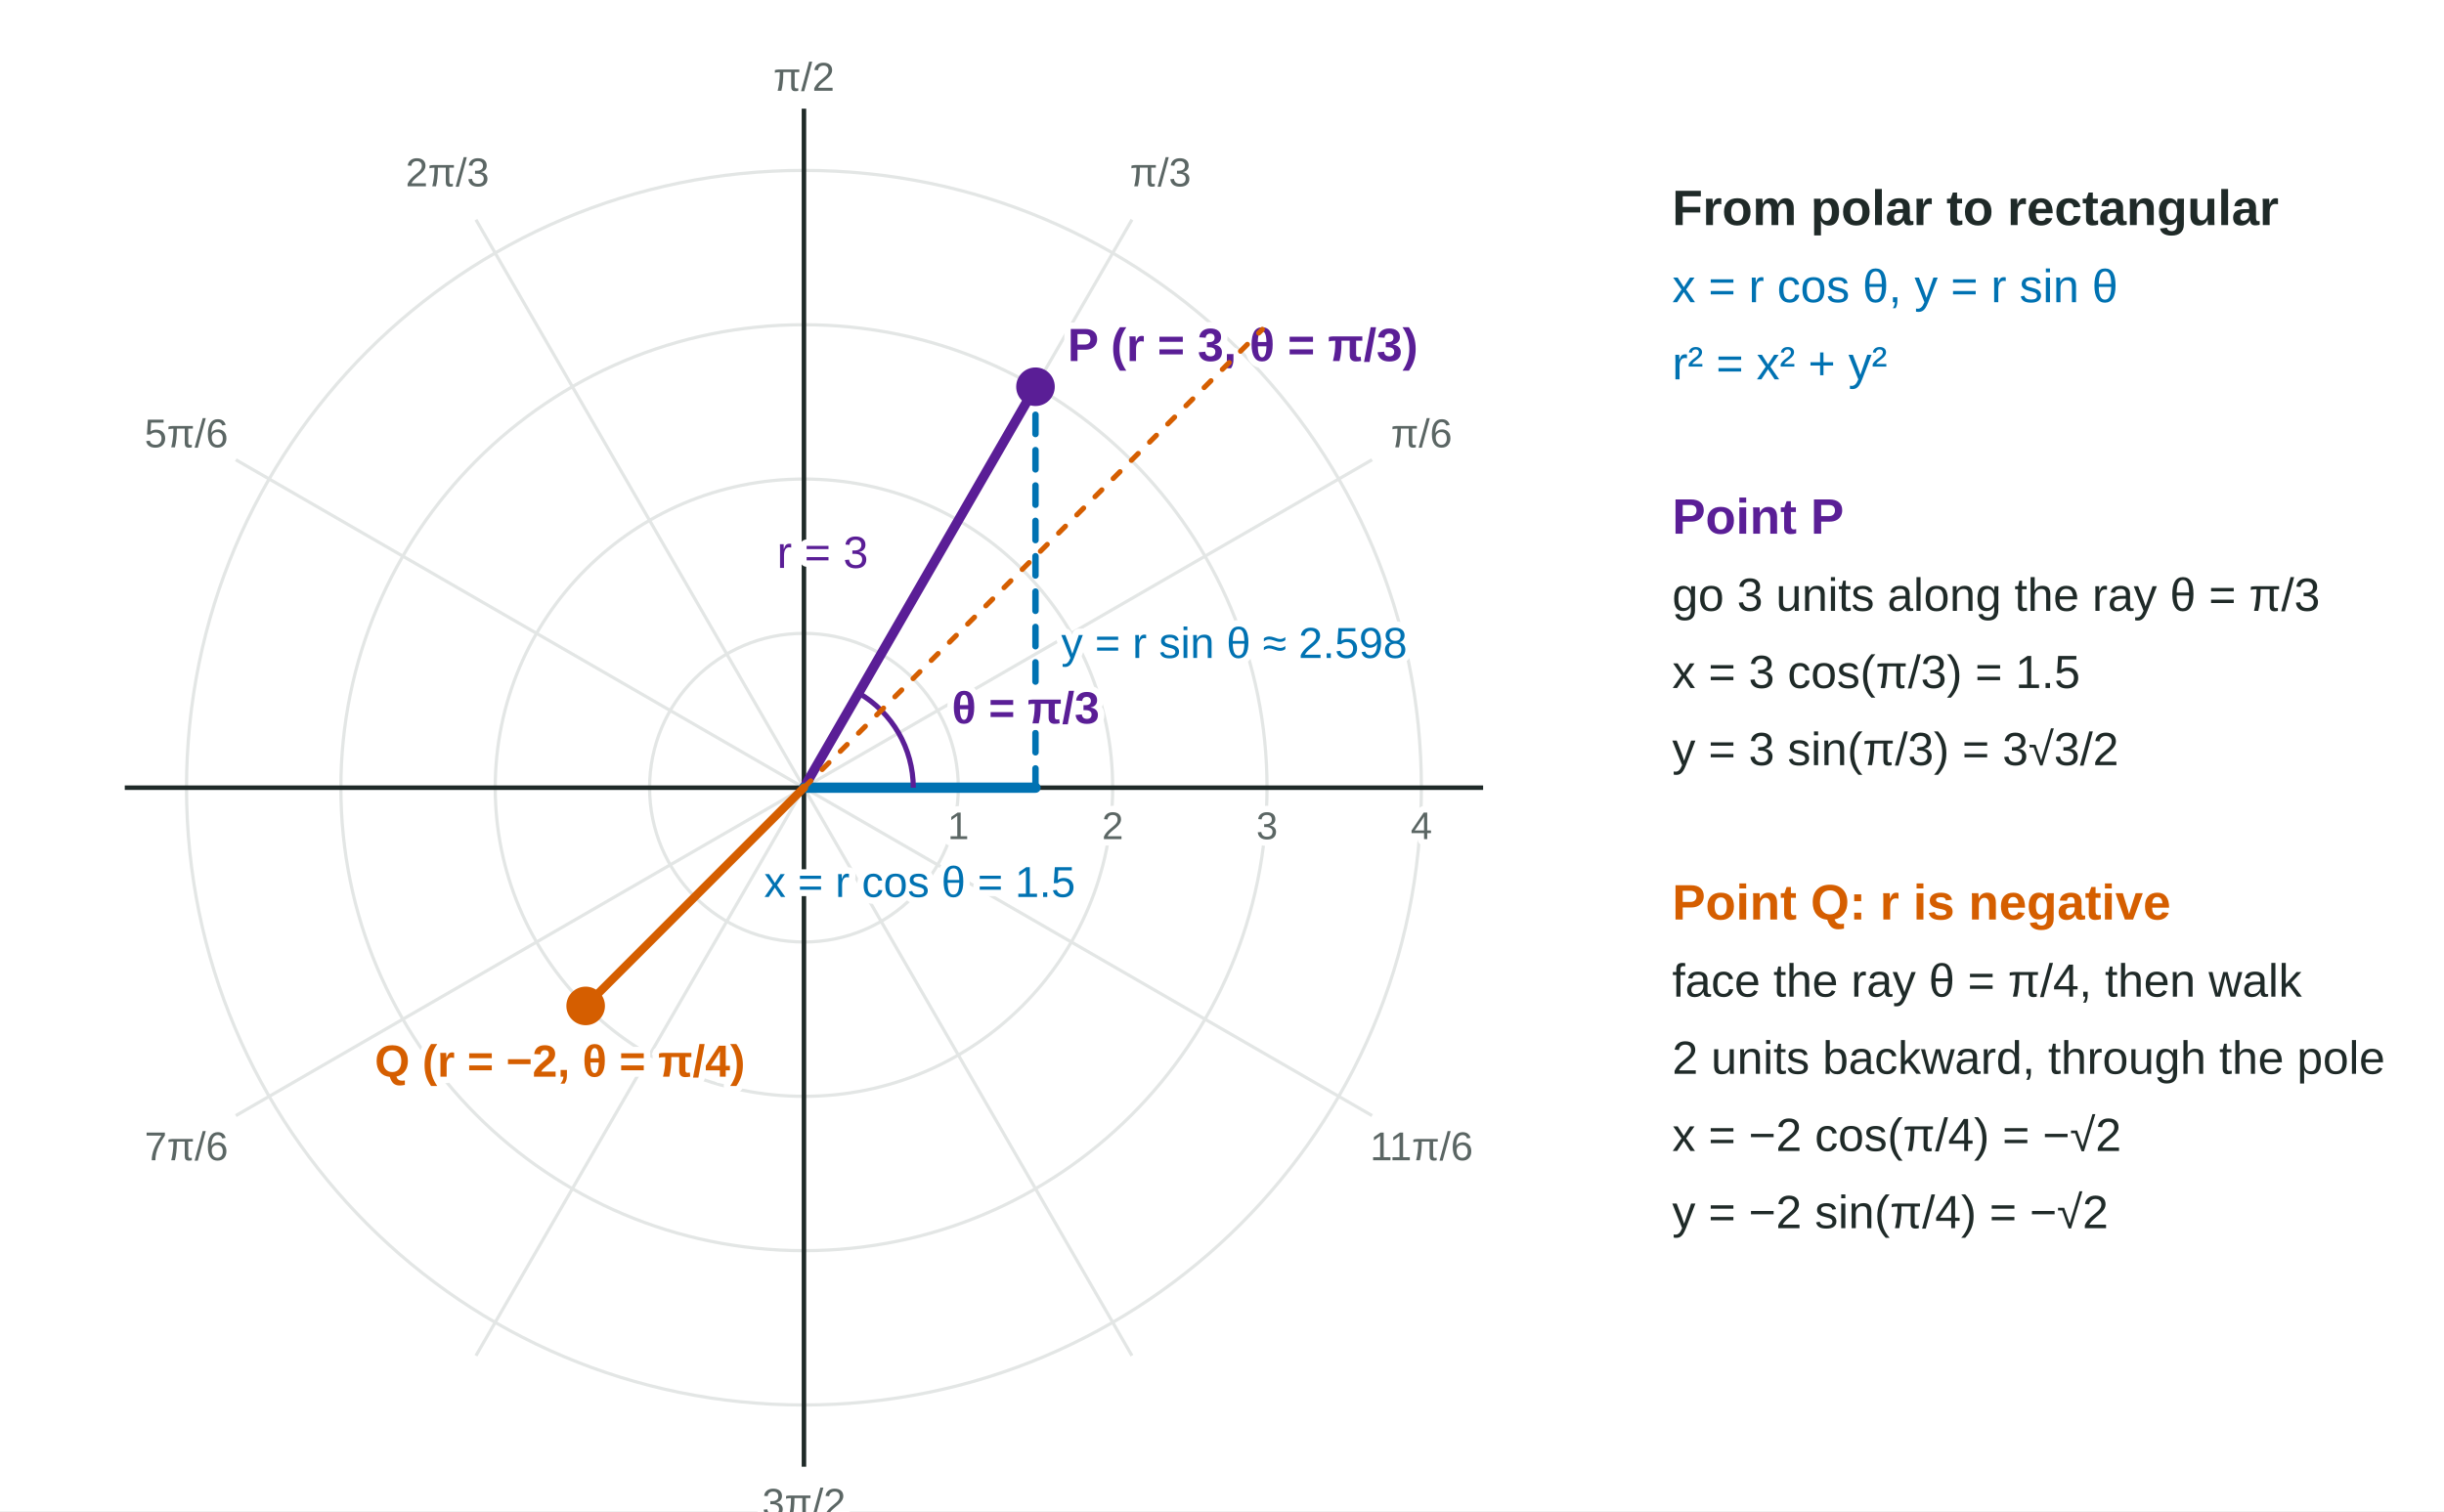
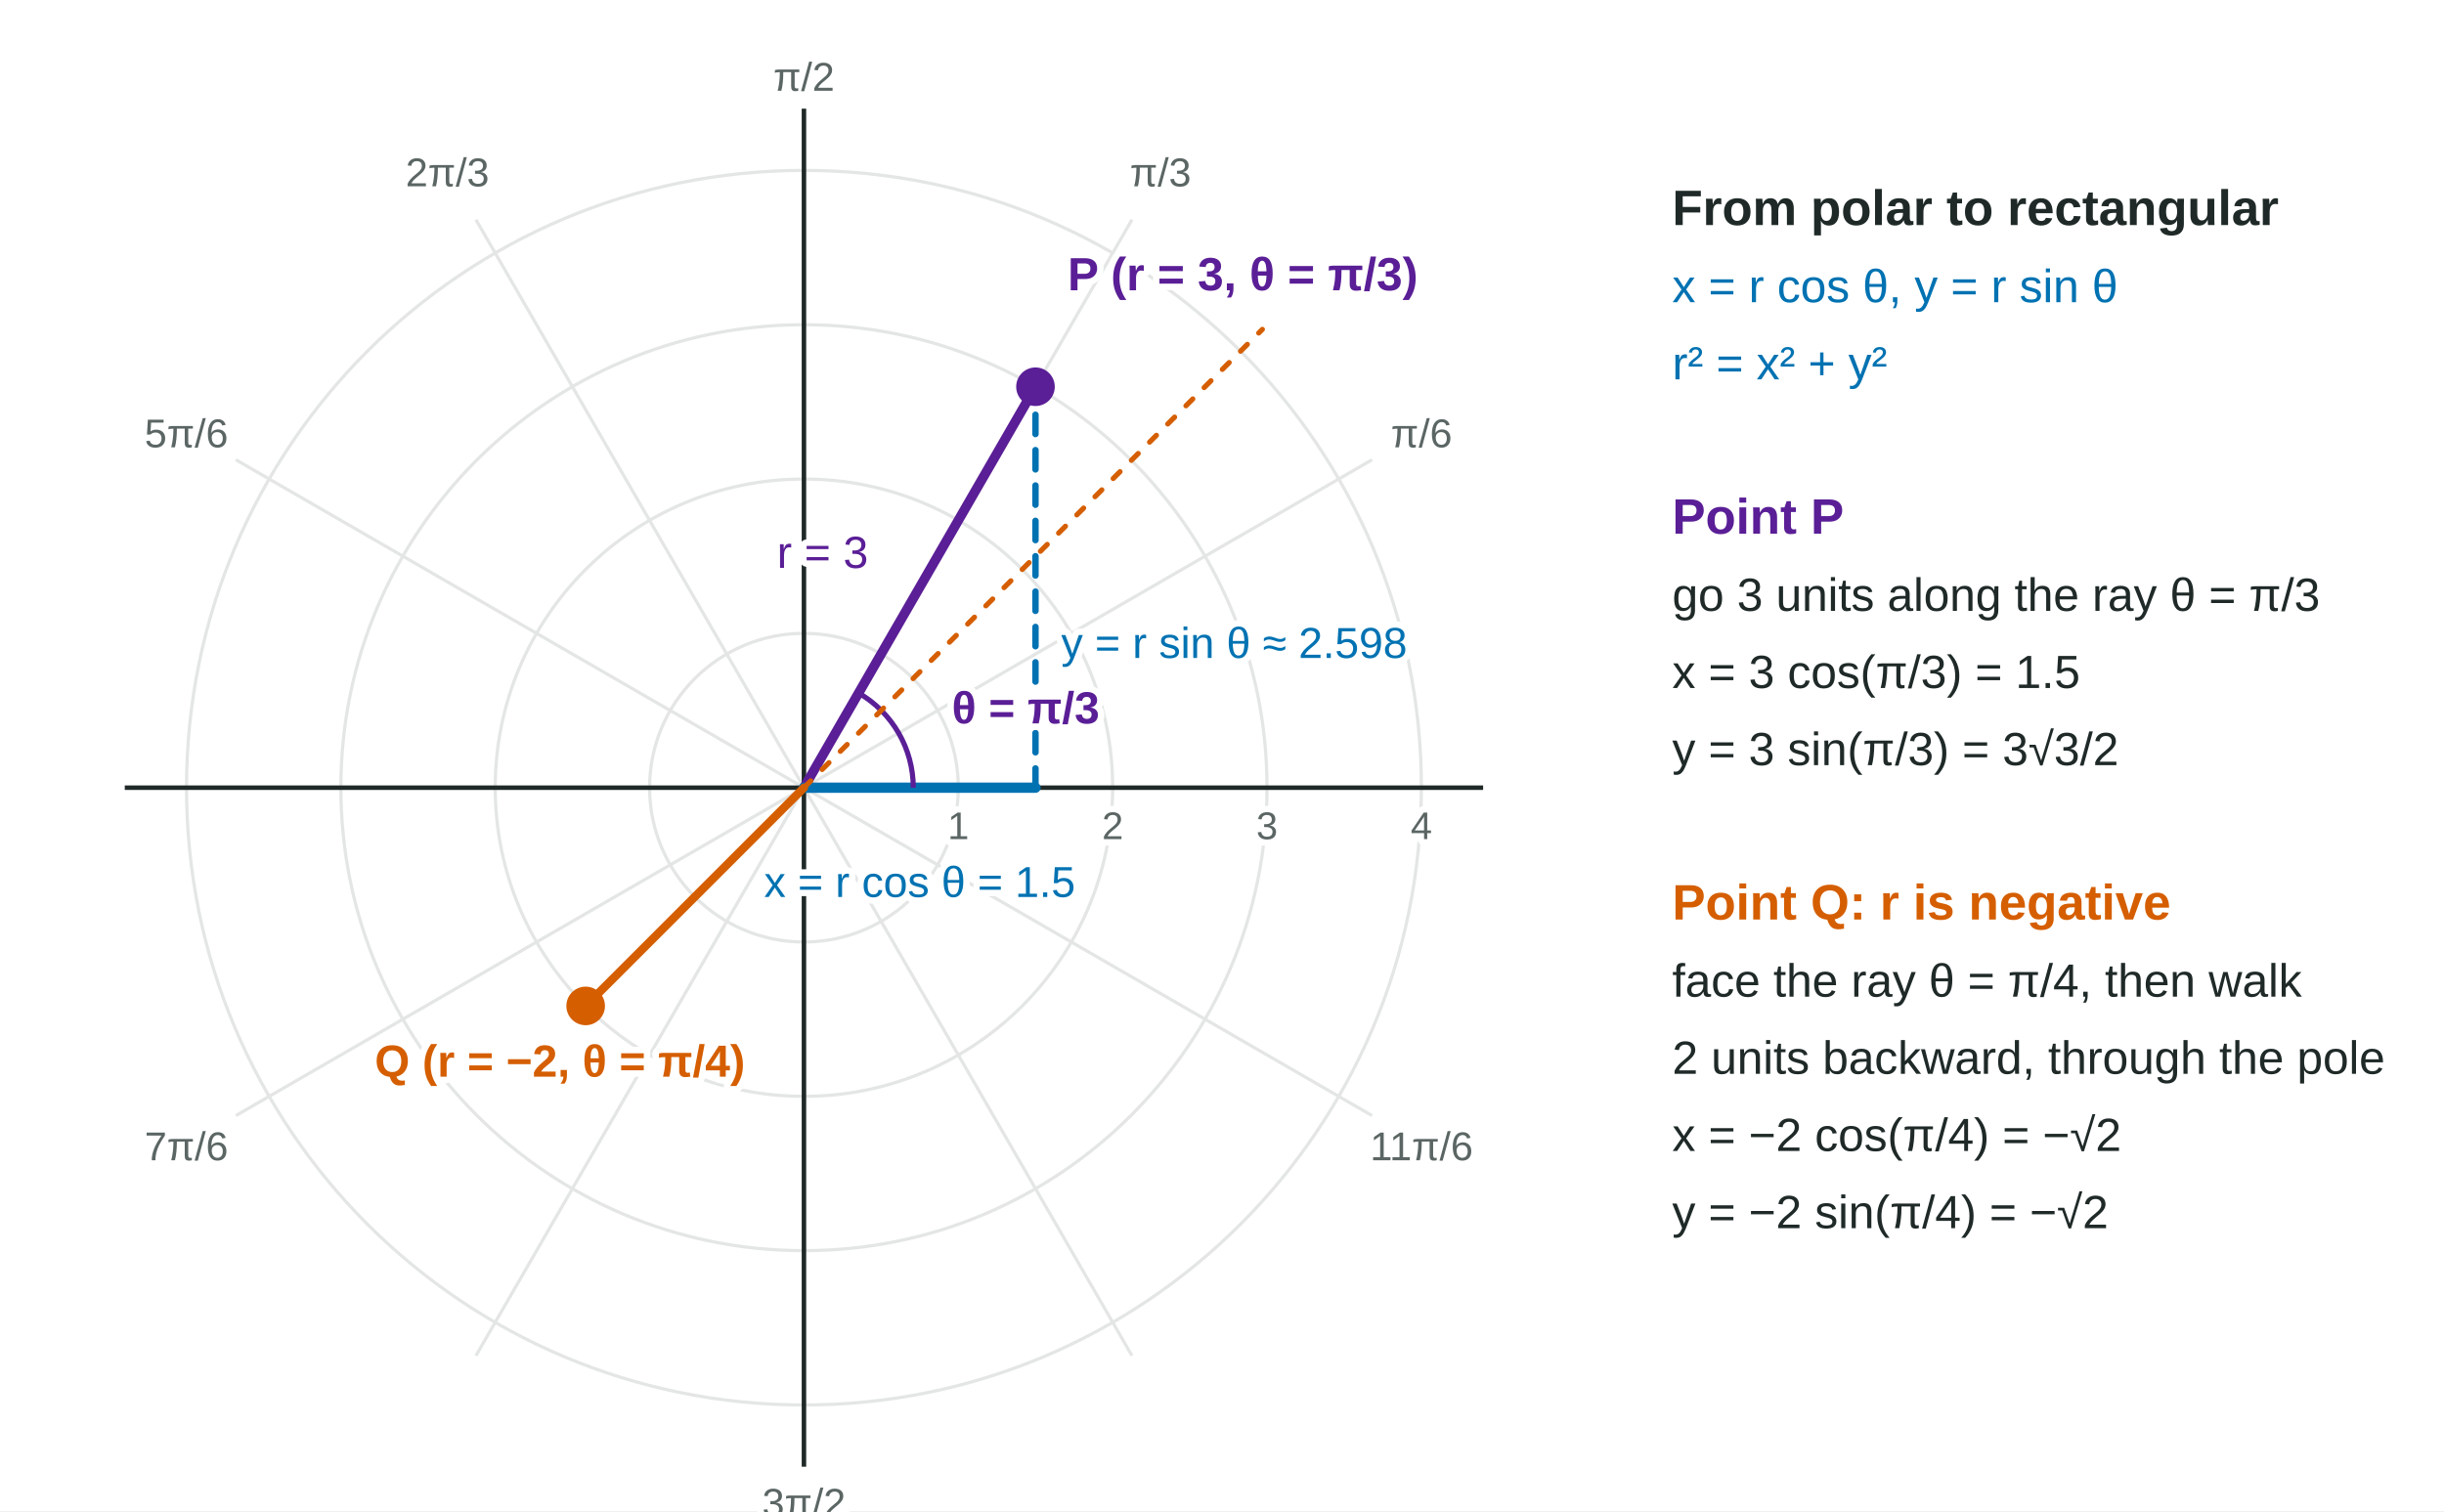
<svg xmlns="http://www.w3.org/2000/svg" viewBox="0 0 760 470" width="760" height="470" role="img" aria-labelledby="math-polar-coords-t math-polar-coords-d">
  <rect width="760" height="470" fill="#fff" />
  <g stroke="#E3E6E5" stroke-width="1">
    <circle cx="250" cy="245" r="48" fill="none" />
    <circle cx="250" cy="245" r="96" fill="none" />
    <circle cx="250" cy="245" r="144" fill="none" />
    <circle cx="250" cy="245" r="192" fill="none" />
    <line x1="250" y1="245" x2="454" y2="245" />
    <line x1="250" y1="245" x2="426.67" y2="143" />
    <line x1="250" y1="245" x2="352" y2="68.33" />
    <line x1="250" y1="245" x2="250" y2="41" />
    <line x1="250" y1="245" x2="148" y2="68.33" />
    <line x1="250" y1="245" x2="73.33" y2="143" />
    <line x1="250" y1="245" x2="46" y2="245" />
    <line x1="250" y1="245" x2="73.33" y2="347" />
    <line x1="250" y1="245" x2="148" y2="421.67" />
    <line x1="250" y1="245" x2="250" y2="449" />
    <line x1="250" y1="245" x2="352" y2="421.67" />
    <line x1="250" y1="245" x2="426.67" y2="347" />
  </g>
  <g stroke="#1F2A28" stroke-width="1.4">
    <line x1="38.8" y1="245" x2="461.2" y2="245" />
    <line x1="250" y1="456.2" x2="250" y2="33.8" />
  </g>
  <text x="298" y="261" font-family="Arial, Helvetica, sans-serif" font-size="12" fill="#5B6664" text-anchor="middle" font-weight="normal" paint-order="stroke" stroke="#fff" stroke-width="4" stroke-linejoin="round">
    <tspan>1</tspan>
  </text>
  <text x="346" y="261" font-family="Arial, Helvetica, sans-serif" font-size="12" fill="#5B6664" text-anchor="middle" font-weight="normal" paint-order="stroke" stroke="#fff" stroke-width="4" stroke-linejoin="round">
    <tspan>2</tspan>
  </text>
  <text x="394" y="261" font-family="Arial, Helvetica, sans-serif" font-size="12" fill="#5B6664" text-anchor="middle" font-weight="normal" paint-order="stroke" stroke="#fff" stroke-width="4" stroke-linejoin="round">
    <tspan>3</tspan>
  </text>
  <text x="442" y="261" font-family="Arial, Helvetica, sans-serif" font-size="12" fill="#5B6664" text-anchor="middle" font-weight="normal" paint-order="stroke" stroke="#fff" stroke-width="4" stroke-linejoin="round">
    <tspan>4</tspan>
  </text>
  <text x="442.05" y="139.12" font-family="Arial, Helvetica, sans-serif" font-size="12.5" fill="#5B6664" text-anchor="middle" font-weight="normal" paint-order="stroke" stroke="#fff" stroke-width="4" stroke-linejoin="round">
    <tspan>π/6</tspan>
  </text>
  <text x="360.88" y="57.95" font-family="Arial, Helvetica, sans-serif" font-size="12.5" fill="#5B6664" text-anchor="middle" font-weight="normal" paint-order="stroke" stroke="#fff" stroke-width="4" stroke-linejoin="round">
    <tspan>π/3</tspan>
  </text>
  <text x="250" y="28.24" font-family="Arial, Helvetica, sans-serif" font-size="12.5" fill="#5B6664" text-anchor="middle" font-weight="normal" paint-order="stroke" stroke="#fff" stroke-width="4" stroke-linejoin="round">
    <tspan>π/2</tspan>
  </text>
  <text x="139.12" y="57.95" font-family="Arial, Helvetica, sans-serif" font-size="12.5" fill="#5B6664" text-anchor="middle" font-weight="normal" paint-order="stroke" stroke="#fff" stroke-width="4" stroke-linejoin="round">
    <tspan>2π/3</tspan>
  </text>
  <text x="57.95" y="139.12" font-family="Arial, Helvetica, sans-serif" font-size="12.5" fill="#5B6664" text-anchor="middle" font-weight="normal" paint-order="stroke" stroke="#fff" stroke-width="4" stroke-linejoin="round">
    <tspan>5π/6</tspan>
  </text>
  <text x="57.95" y="360.88" font-family="Arial, Helvetica, sans-serif" font-size="12.5" fill="#5B6664" text-anchor="middle" font-weight="normal" paint-order="stroke" stroke="#fff" stroke-width="4" stroke-linejoin="round">
    <tspan>7π/6</tspan>
  </text>
  <text x="250" y="471.76" font-family="Arial, Helvetica, sans-serif" font-size="12.5" fill="#5B6664" text-anchor="middle" font-weight="normal" paint-order="stroke" stroke="#fff" stroke-width="4" stroke-linejoin="round">
    <tspan>3π/2</tspan>
  </text>
  <text x="442.05" y="360.88" font-family="Arial, Helvetica, sans-serif" font-size="12.5" fill="#5B6664" text-anchor="middle" font-weight="normal" paint-order="stroke" stroke="#fff" stroke-width="4" stroke-linejoin="round">
    <tspan>11π/6</tspan>
  </text>
  <line x1="250" y1="245" x2="322" y2="120.29" stroke="#5A1E96" stroke-width="3" stroke-linecap="round" />
  <line x1="322" y1="245" x2="322" y2="120.29" stroke="#0072B2" stroke-width="2" stroke-dasharray="6 5" stroke-linecap="round" />
  <line x1="250" y1="245" x2="322" y2="245" stroke="#0072B2" stroke-width="3.2" stroke-linecap="round" />
  <path d="M284 245 A34 34 0 0 0 267 215.56" fill="none" stroke="#5A1E96" stroke-width="1.6" />
  <text x="296" y="225" font-family="Arial, Helvetica, sans-serif" font-size="14" fill="#5A1E96" text-anchor="start" font-weight="bold" paint-order="stroke" stroke="#fff" stroke-width="4" stroke-linejoin="round">
    <tspan>θ = π/3</tspan>
  </text>
  <circle cx="322" cy="120.29" r="5" fill="#5A1E96" stroke="#5A1E96" stroke-width="2" />
-   <text x="332" y="112.29" font-family="Arial, Helvetica, sans-serif" font-size="14.5" fill="#5A1E96" text-anchor="start" font-weight="bold" paint-order="stroke" stroke="#fff" stroke-width="4" stroke-linejoin="round">
+   <text x="332" y="90.29" font-family="Arial, Helvetica, sans-serif" font-size="14.5" fill="#5A1E96" text-anchor="start" font-weight="bold" paint-order="stroke" stroke="#fff" stroke-width="4" stroke-linejoin="round">
    <tspan>P (r = 3, θ = π/3)</tspan>
  </text>
  <text x="270" y="176.65" font-family="Arial, Helvetica, sans-serif" font-size="14" fill="#5A1E96" text-anchor="end" font-weight="normal" paint-order="stroke" stroke="#fff" stroke-width="4" stroke-linejoin="round">
    <tspan>r = 3</tspan>
  </text>
  <text x="286" y="279" font-family="Arial, Helvetica, sans-serif" font-size="13.5" fill="#0072B2" text-anchor="middle" font-weight="normal" paint-order="stroke" stroke="#fff" stroke-width="4" stroke-linejoin="round">
    <tspan>x = r cos θ = 1.5</tspan>
  </text>
  <text x="330" y="204.65" font-family="Arial, Helvetica, sans-serif" font-size="13.5" fill="#0072B2" text-anchor="start" font-weight="normal" paint-order="stroke" stroke="#fff" stroke-width="4" stroke-linejoin="round">
    <tspan>y = r sin θ ≈ 2.598</tspan>
  </text>
  <line x1="250" y1="245" x2="392.55" y2="102.45" stroke="#D55E00" stroke-width="1.6" stroke-dasharray="3 5" stroke-linecap="round" />
  <line x1="250" y1="245" x2="182.12" y2="312.88" stroke="#D55E00" stroke-width="2.6" stroke-linecap="round" />
  <circle cx="182.12" cy="312.88" r="5" fill="#D55E00" stroke="#D55E00" stroke-width="2" />
  <text x="174.12" y="334.88" font-family="Arial, Helvetica, sans-serif" font-size="14" fill="#D55E00" text-anchor="middle" font-weight="bold" paint-order="stroke" stroke="#fff" stroke-width="4" stroke-linejoin="round">
    <tspan>Q (r = −2, θ = π/4)</tspan>
  </text>
  <text x="520" y="70" font-family="Arial, Helvetica, sans-serif" font-size="15.5" fill="#1F2A28" text-anchor="start" font-weight="bold">
    <tspan>From polar to rectangular</tspan>
  </text>
  <text x="520" y="94" font-family="Arial, Helvetica, sans-serif" font-size="14.5" fill="#0072B2" text-anchor="start" font-weight="normal">
    <tspan>x = r cos θ,  y = r sin θ</tspan>
  </text>
  <text x="520" y="118" font-family="Arial, Helvetica, sans-serif" font-size="14.5" fill="#0072B2" text-anchor="start" font-weight="normal">
    <tspan>r² = x² + y²</tspan>
  </text>
  <text x="520" y="142" font-family="Arial, Helvetica, sans-serif" font-size="14.5" fill="#1F2A28" text-anchor="start" font-weight="normal">
    <tspan />
  </text>
  <text x="520" y="166" font-family="Arial, Helvetica, sans-serif" font-size="15.5" fill="#5A1E96" text-anchor="start" font-weight="bold">
    <tspan>Point P</tspan>
  </text>
  <text x="520" y="190" font-family="Arial, Helvetica, sans-serif" font-size="14.5" fill="#1F2A28" text-anchor="start" font-weight="normal">
    <tspan>go 3 units along the ray θ = π/3</tspan>
  </text>
  <text x="520" y="214" font-family="Arial, Helvetica, sans-serif" font-size="14.5" fill="#1F2A28" text-anchor="start" font-weight="normal">
    <tspan>x = 3 cos(π/3) = 1.5</tspan>
  </text>
  <text x="520" y="238" font-family="Arial, Helvetica, sans-serif" font-size="14.5" fill="#1F2A28" text-anchor="start" font-weight="normal">
    <tspan>y = 3 sin(π/3) = 3√3/2</tspan>
  </text>
  <text x="520" y="262" font-family="Arial, Helvetica, sans-serif" font-size="14.5" fill="#1F2A28" text-anchor="start" font-weight="normal">
    <tspan />
  </text>
  <text x="520" y="286" font-family="Arial, Helvetica, sans-serif" font-size="15.5" fill="#D55E00" text-anchor="start" font-weight="bold">
    <tspan>Point Q: r is negative</tspan>
  </text>
  <text x="520" y="310" font-family="Arial, Helvetica, sans-serif" font-size="14.5" fill="#1F2A28" text-anchor="start" font-weight="normal">
    <tspan>face the ray θ = π/4, then walk</tspan>
  </text>
  <text x="520" y="334" font-family="Arial, Helvetica, sans-serif" font-size="14.5" fill="#1F2A28" text-anchor="start" font-weight="normal">
    <tspan>2 units backward, through the pole</tspan>
  </text>
  <text x="520" y="358" font-family="Arial, Helvetica, sans-serif" font-size="14.5" fill="#1F2A28" text-anchor="start" font-weight="normal">
    <tspan>x = −2 cos(π/4) = −√2</tspan>
  </text>
  <text x="520" y="382" font-family="Arial, Helvetica, sans-serif" font-size="14.5" fill="#1F2A28" text-anchor="start" font-weight="normal">
    <tspan>y = −2 sin(π/4) = −√2</tspan>
  </text>
</svg>
